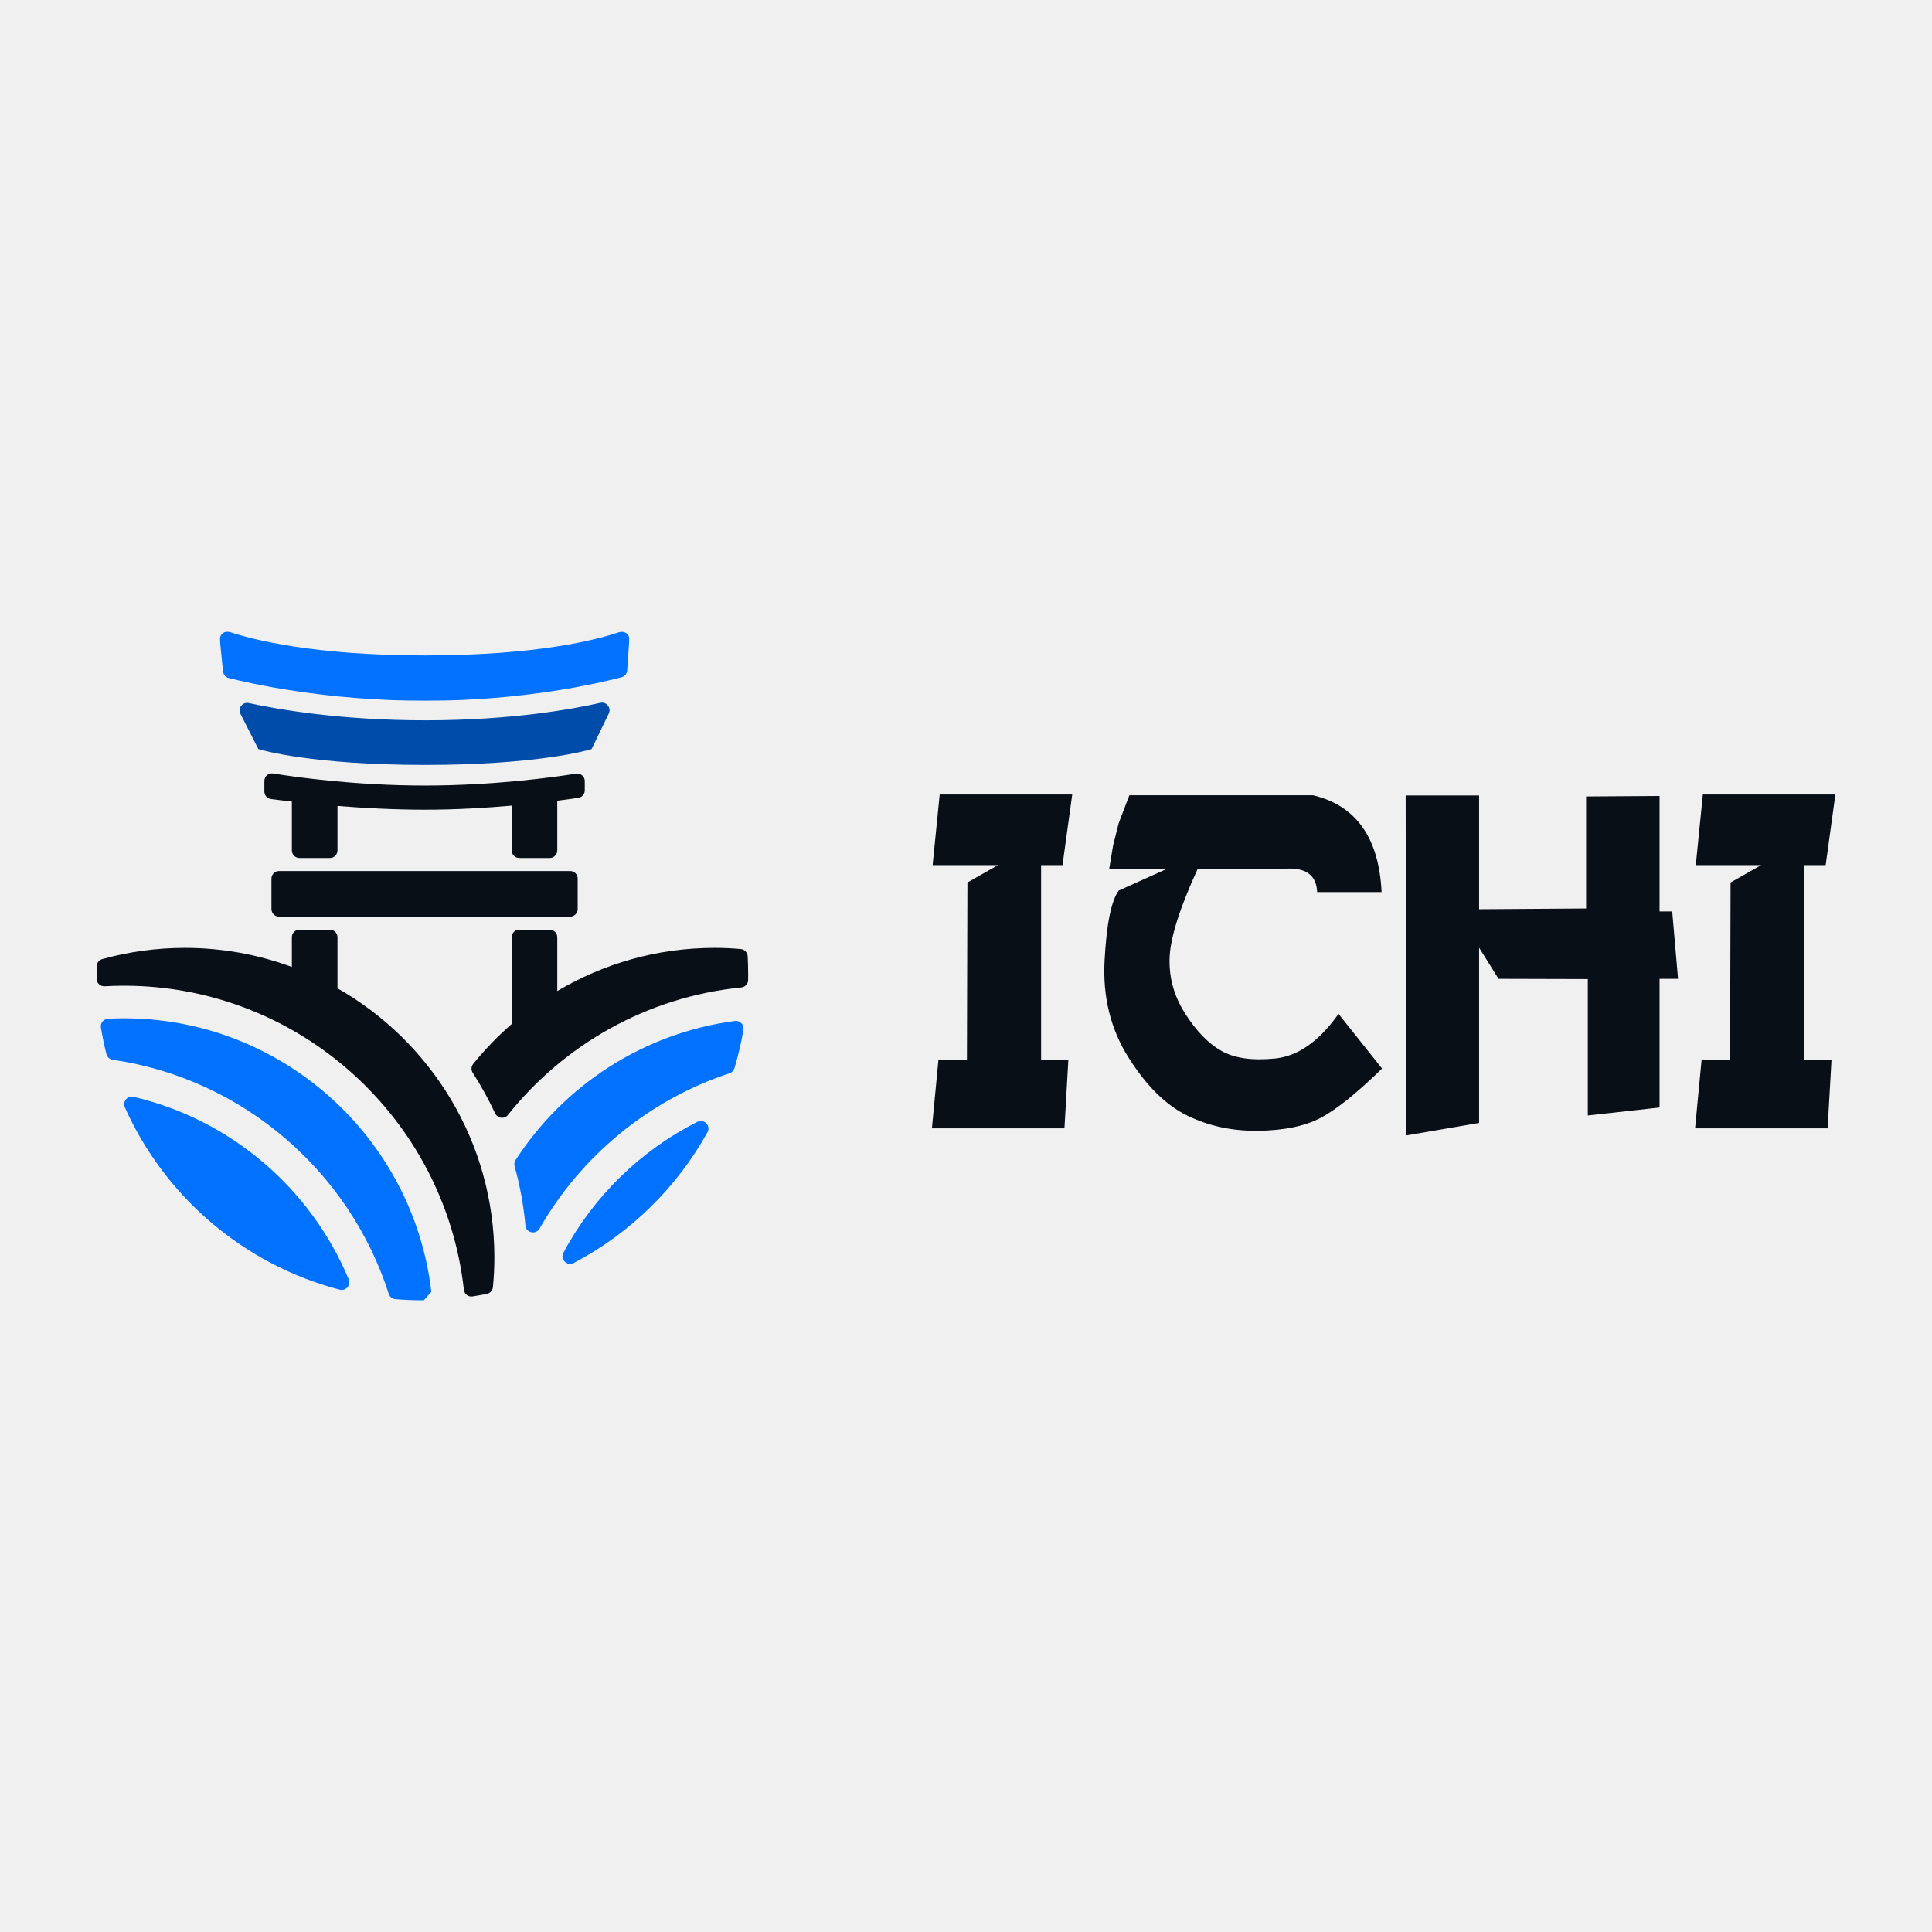
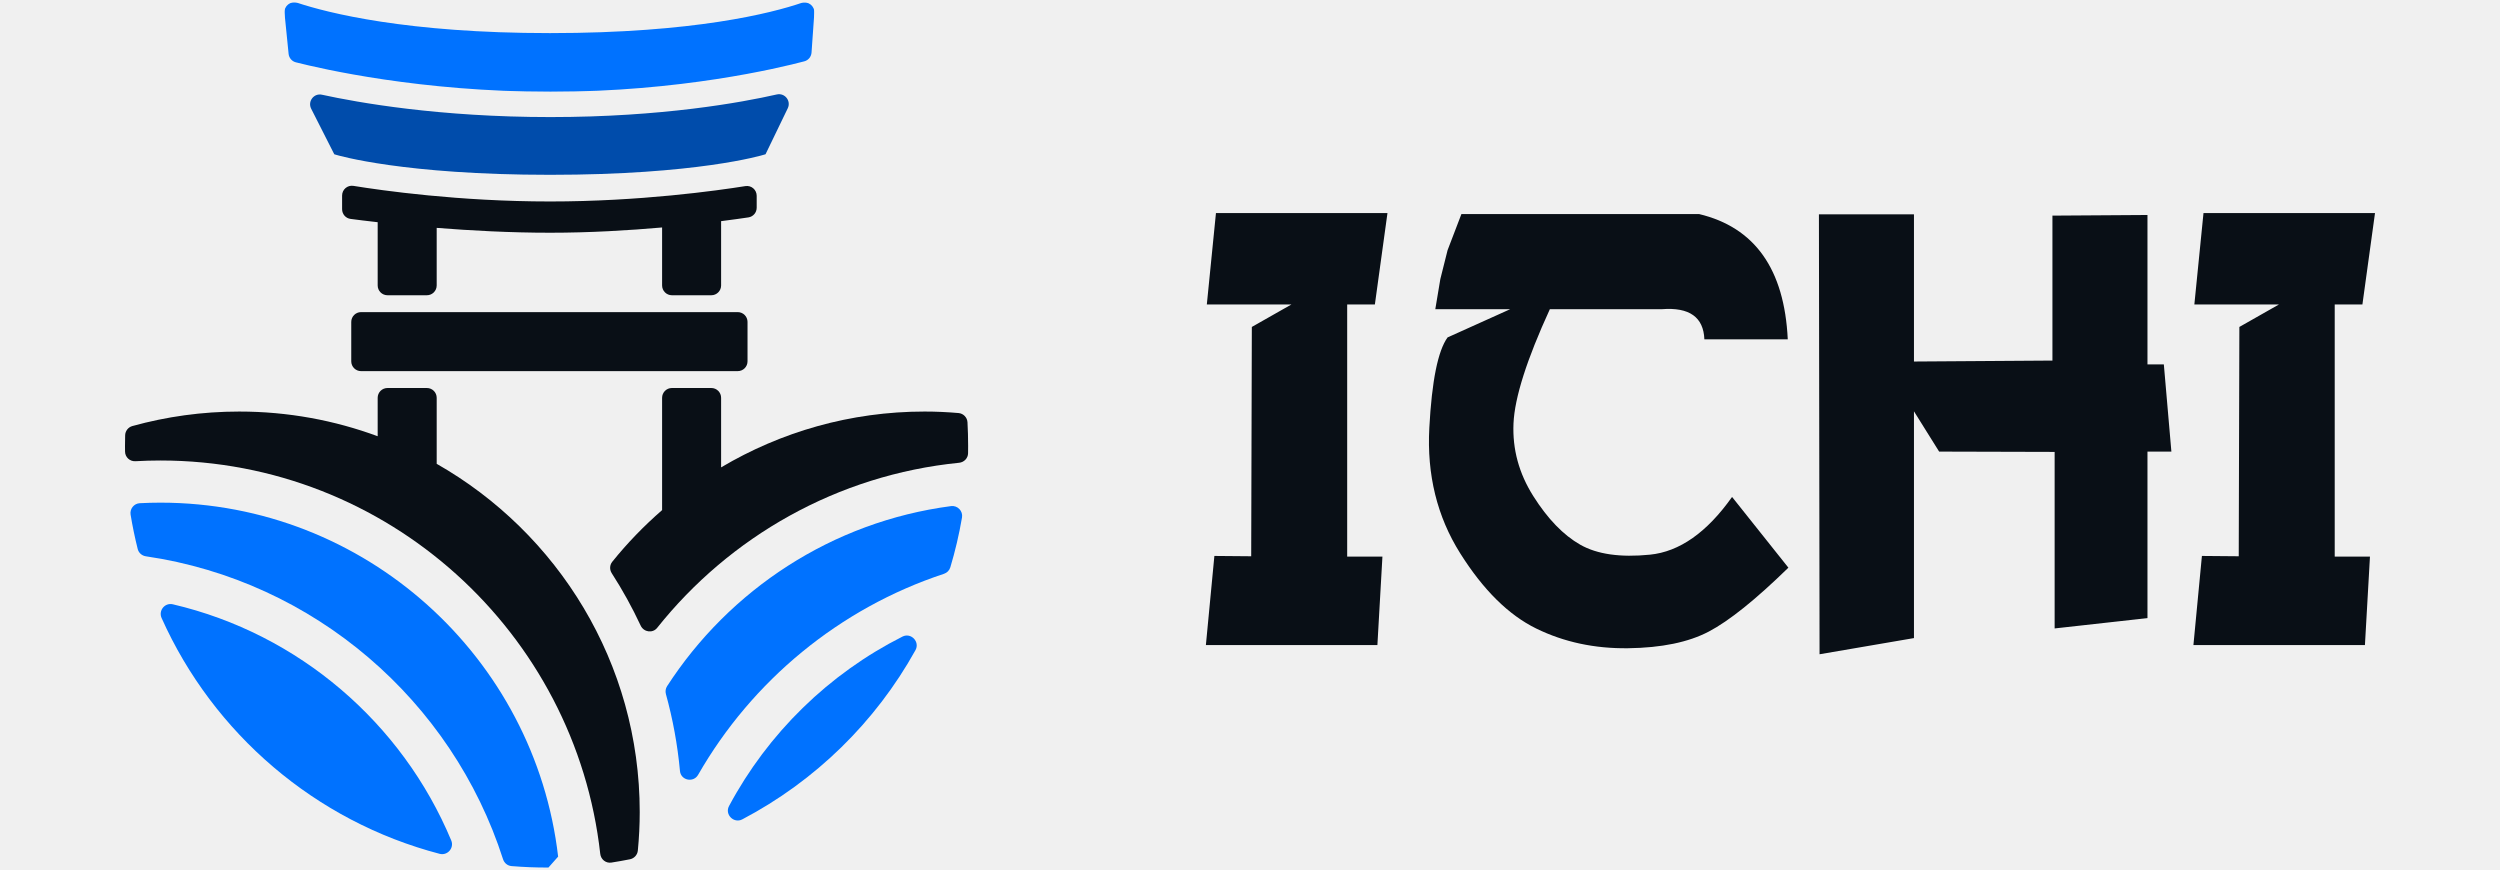
- <svg xmlns="http://www.w3.org/2000/svg" xmlns:xlink="http://www.w3.org/1999/xlink" width="1000px" height="1000px" viewBox="0 0 1000 1000" version="1.1">
+ <svg xmlns="http://www.w3.org/2000/svg" xmlns:xlink="http://www.w3.org/1999/xlink" width="1000px" height="348px" viewBox="0 0 1000 348" version="1.1">
  <defs>
    <polygon id="path-1" points="0.038 0.925 211.994 0.925 211.994 36.715 0.038 36.715" />
  </defs>
  <g id="ichi_logo_horizontal_dark" stroke="none" stroke-width="1" fill="none" fill-rule="evenodd">
-     <g id="Group-Copy-2" transform="translate(50, 326)">
+     <g id="Group-Copy-2" transform="translate(50, 0)">
      <g id="Group-23-Copy">
        <path d="M252.675,78.313 C252.675,75.901 250.534,74.058 248.15,74.442 C236.895,76.238 205.918,80.591 170.013,80.591 C133.601,80.591 102.636,76.176 91.373,74.348 C88.989,73.964 86.84,75.799 86.84,78.223 L86.84,83.682 C86.84,85.65 88.275,87.309 90.224,87.564 C92.683,87.889 96.393,88.36 101.071,88.885 L101.071,114.18 C101.071,116.344 102.824,118.101 104.993,118.101 L120.754,118.101 C122.922,118.101 124.675,116.344 124.675,114.18 L124.675,91.152 C138.185,92.227 154.036,93.093 170.04,93.093 C185.954,93.093 201.554,92.156 214.84,90.987 L214.84,114.18 C214.84,116.344 216.593,118.101 218.762,118.101 L234.522,118.101 C236.691,118.101 238.444,116.344 238.444,114.18 L238.444,88.458 C243.169,87.858 246.899,87.325 249.354,86.96 C251.275,86.674 252.675,85.027 252.675,83.085 L252.675,78.313 Z" id="Fill-1" fill="#090F16" />
        <g id="Group-5" transform="translate(63.7451, -0.003529)">
          <mask id="mask-2" fill="white">
            <use xlink:href="#path-1" />
          </mask>
          <g id="Clip-4" />
          <path d="M106.466,36.715 C158.266,36.715 197.639,27.276 207.996,24.531 C209.615,24.099 210.753,22.691 210.87,21.021 L211.984,5.174 C212.184,2.366 209.466,0.287 206.8,1.189 C195.07,5.17 164.137,13.248 106.258,13.248 C48.804,13.248 17.247,5.123 5.207,1.131 C2.498,0.233 -0.224,2.401 0.058,5.24 L1.694,21.531 C1.858,23.17 3.004,24.527 4.596,24.931 C14.909,27.558 54.568,36.715 106.466,36.715" id="Fill-3" fill="#0072FF" mask="url(#mask-2)" />
        </g>
        <path d="M256.214,61.7 L265.1,43.32 C266.531,40.363 263.935,37.057 260.727,37.782 C246.669,40.975 214.786,46.829 170.21,46.829 C125.649,46.829 93.127,41.029 78.782,37.888 C75.551,37.178 72.978,40.543 74.473,43.492 L83.708,61.704 L84.245,61.869 C85.327,62.198 111.386,69.927 170.014,69.927 C228.673,69.927 254.578,62.198 255.653,61.869 L256.214,61.7 Z" id="Fill-6" fill="#004CAB" />
        <path d="M94.422,148.453 L245.089,148.453 C247.258,148.453 249.011,146.7 249.011,144.532 L249.011,128.767 C249.011,126.602 247.258,124.845 245.089,124.845 L94.422,124.845 C92.258,124.845 90.501,126.602 90.501,128.767 L90.501,144.532 C90.501,146.7 92.258,148.453 94.422,148.453" id="Fill-8" fill="#090F16" />
        <path d="M14.141,201.061 C11.376,201.061 8.631,201.14 5.898,201.281 C3.588,201.402 1.863,203.559 2.235,205.842 C3,210.5 3.953,215.096 5.086,219.618 C5.478,221.163 6.784,222.289 8.357,222.52 C75.722,232.383 130.882,280.32 151.224,343.708 C151.706,345.214 153.024,346.304 154.596,346.434 C159.471,346.838 164.396,347.038 169.38,347.014 C170.953,345.242 171.678,344.422 173.251,342.645 C164.004,263.053 96.18,201.061 14.141,201.061" id="Fill-10" fill="#0072FF" />
        <g id="Group-14" transform="translate(0, 154.8592)" fill="#090F16">
          <path d="M124.677,30.669 L124.677,4.265 C124.677,2.096 122.924,0.344 120.755,0.344 L104.991,0.344 C102.826,0.344 101.069,2.096 101.069,4.265 L101.069,19.634 C83.802,13.253 65.147,9.759 45.693,9.759 C30.889,9.759 16.551,11.791 2.932,15.563 C1.277,16.026 0.108,17.528 0.061,19.245 C0.022,20.669 -0.002,22.096 -0.002,23.532 C-0.002,24.285 0.006,25.038 0.018,25.791 C0.057,28.03 1.936,29.755 4.171,29.626 C7.473,29.442 10.798,29.34 14.14,29.34 C105.112,29.34 180.265,98.304 190.1,186.693 C190.344,188.9 192.336,190.516 194.532,190.175 C197.038,189.783 199.528,189.34 201.995,188.845 C203.681,188.504 204.971,187.085 205.136,185.367 C205.626,180.293 205.889,175.155 205.889,169.955 C205.889,110.328 173.124,58.249 124.677,30.669" id="Fill-12" />
        </g>
        <path d="M246.916,327.743 C276.084,312.425 300.229,288.829 316.19,260.056 C318.041,256.723 314.406,252.911 310.998,254.629 C281.476,269.535 257.178,293.307 241.606,322.429 C239.81,325.794 243.535,329.519 246.916,327.743" id="Fill-15" fill="#0072FF" />
        <path d="M216.366,277.639 C219.111,287.569 221.013,297.847 221.986,308.392 C222.331,312.161 227.366,313.212 229.245,309.929 C250.805,272.318 285.758,243.333 327.57,229.529 C328.79,229.129 329.755,228.173 330.127,226.941 C332.076,220.447 333.645,213.788 334.805,206.984 C335.245,204.42 333.021,202.102 330.441,202.439 C282.856,208.686 241.798,235.898 216.837,274.467 C216.229,275.408 216.068,276.561 216.366,277.639" id="Fill-17" fill="#0072FF" />
        <path d="M336.993,168.907 C336.887,166.97 335.342,165.382 333.409,165.217 C328.934,164.829 324.416,164.617 319.848,164.617 C290.134,164.617 262.315,172.79 238.444,186.951 L238.444,159.123 C238.444,156.955 236.691,155.202 234.522,155.202 L218.762,155.202 C216.593,155.202 214.84,156.955 214.84,159.123 L214.84,204.041 C207.609,210.335 200.915,217.229 194.907,224.704 C193.844,226.017 193.785,227.864 194.699,229.284 C199.005,235.978 202.875,242.974 206.264,250.237 C207.499,252.88 211.056,253.417 212.871,251.135 C241.867,214.735 284.875,189.982 333.656,185.104 C335.628,184.907 337.189,183.307 337.228,181.323 C337.244,180.347 337.252,179.37 337.252,178.39 C337.252,175.205 337.165,172.049 336.993,168.907" id="Fill-19" fill="#090F16" />
        <path d="M14.643,247.22 C35.302,293.361 76.09,328.51 125.835,341.526 C129.004,342.357 131.757,339.193 130.494,336.169 C110.89,289.224 69.565,253.534 19.145,241.722 C15.937,240.969 13.294,244.212 14.643,247.22" id="Fill-21" fill="#0072FF" />
      </g>
      <path d="M500.958,258.027 L502.972,222.631 L488.873,222.631 L488.873,121.773 L499.951,121.773 L504.986,85.235 L436.381,85.235 L432.731,121.773 L466.593,121.773 L450.732,130.78 L450.48,222.504 L435.752,222.377 L432.353,258.027 L500.958,258.027 Z M601.222,259.295 C614.607,259.126 625.37,256.906 633.51,252.635 C641.651,248.364 652.267,239.843 665.358,227.071 L665.358,227.071 L642.826,198.78 C632.755,212.989 621.803,220.686 609.971,221.87 C598.138,223.054 588.844,221.722 582.088,217.874 C575.333,214.025 569.08,207.555 563.332,198.463 C557.583,189.371 554.94,179.666 555.401,169.347 C555.863,159.029 560.709,143.805 569.941,123.676 L569.941,123.676 L614.754,123.676 C625.748,122.83 631.412,126.847 631.748,135.728 L631.748,135.728 L665.106,135.728 C663.764,107.648 651.931,90.944 629.608,85.616 L629.608,85.616 L534.568,85.616 L529.029,100.079 L526.134,111.623 L524.12,123.676 L554.08,123.676 L529.029,134.967 C525.169,140.295 522.735,152.347 521.728,171.124 C520.721,189.9 524.833,206.625 534.065,221.299 C543.296,235.973 553.45,246.017 564.528,251.43 C575.605,256.843 587.837,259.465 601.222,259.295 Z M677.82,261.706 L715.585,255.236 L715.585,164.527 L725.655,180.639 L771.853,180.765 L771.853,251.377 L808.988,247.246 L808.988,180.639 L818.555,180.639 L815.534,145.75 L808.988,145.75 L808.988,85.996 L770.972,86.25 L770.972,144.228 L715.585,144.609 L715.585,85.743 L677.569,85.743 L677.82,261.706 Z M895.972,258.027 L897.986,222.631 L883.887,222.631 L883.887,121.773 L894.965,121.773 L900,85.235 L831.395,85.235 L827.744,121.773 L861.606,121.773 L845.745,130.78 L845.494,222.504 L830.766,222.377 L827.367,258.027 L895.972,258.027 Z" id="ICHI" fill="#090F16" fill-rule="nonzero" />
    </g>
  </g>
</svg>
